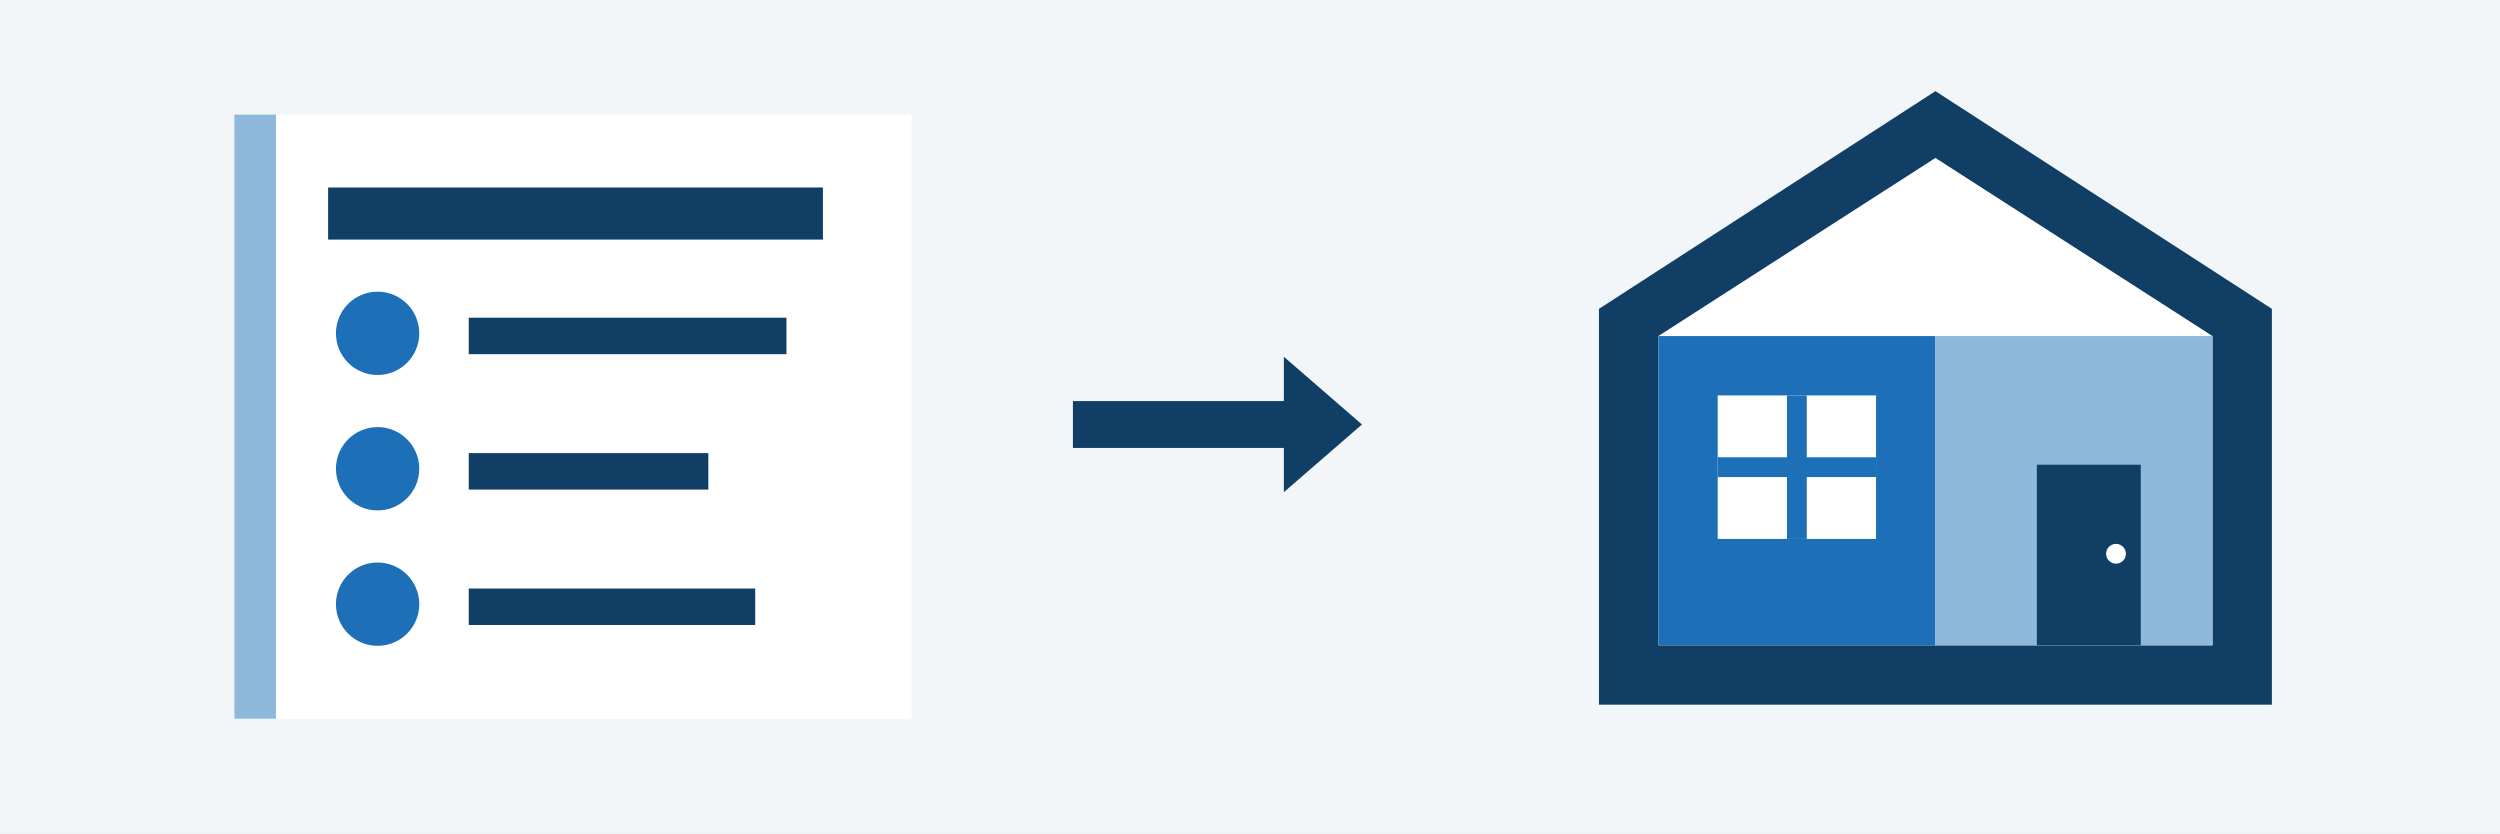
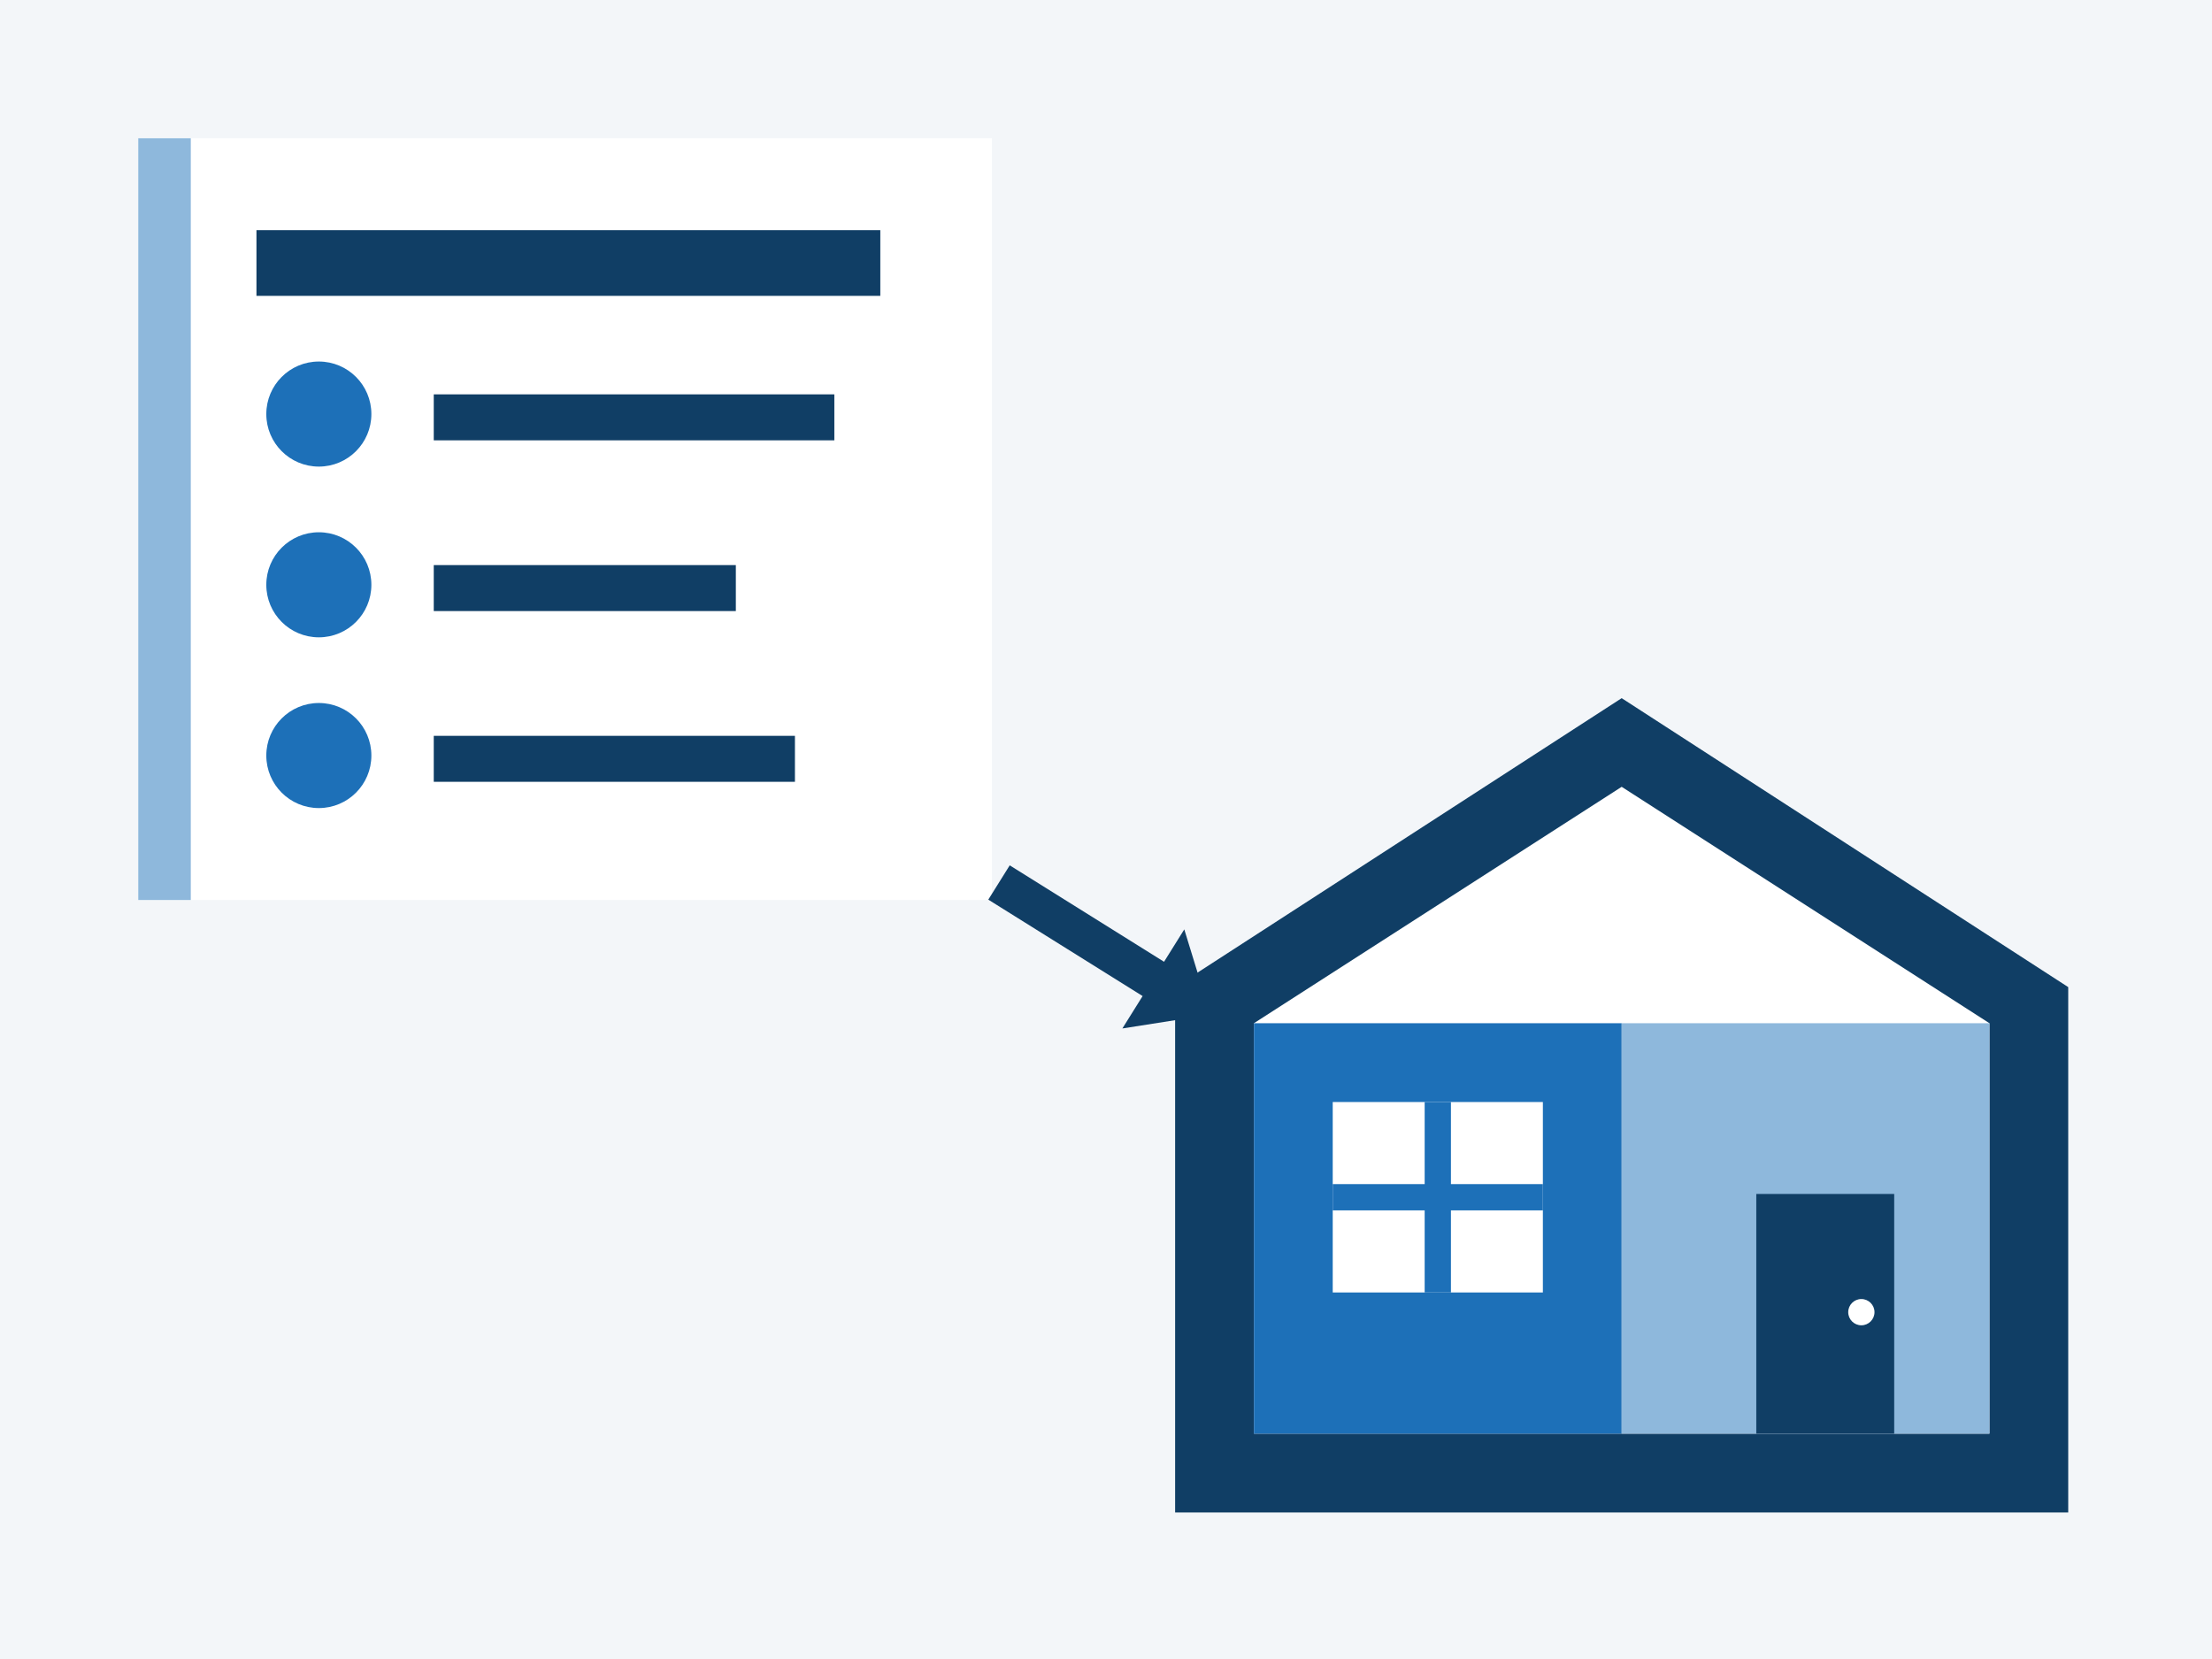
- <svg xmlns="http://www.w3.org/2000/svg" viewBox="0 0 960 320" width="960" height="320" role="img" aria-labelledby="section-get-started-title section-get-started-description">
-   <rect x="0" y="0" width="960" height="320" fill="#F3F6F9" />
-   <rect x="90" y="44" width="260" height="232" fill="#FFFFFF" />
-   <rect x="90" y="44" width="16" height="232" fill="#8EB8DC" />
-   <rect x="126" y="72" width="190" height="20" fill="#103E65" />
-   <circle cx="145" cy="128" r="16" fill="#1D70B8" />
-   <rect x="180" y="122" width="122" height="14" fill="#103E65" />
-   <circle cx="145" cy="180" r="16" fill="#1D70B8" />
-   <rect x="180" y="174" width="92" height="14" fill="#103E65" />
-   <circle cx="145" cy="232" r="16" fill="#1D70B8" />
-   <rect x="180" y="226" width="110" height="14" fill="#103E65" />
-   <path d="M412 154h81v-17l30 26-30 26v-17H412z" fill="#103E65" />
-   <g transform="translate(614 35) scale(0.95)">
-     <path d="M0 88 136 0 272 88V248H0Z" fill="#103E65" />
-     <path d="M24 99 136 27 248 99V224H24Z" fill="#FFFFFF" />
-     <rect x="24" y="99" width="112" height="125" fill="#1D70B8" />
-     <rect x="136" y="99" width="112" height="125" fill="#8EB8DC" />
-     <rect x="48" y="123" width="64" height="58" fill="#FFFFFF" />
-     <rect x="76" y="123" width="8" height="58" fill="#1D70B8" />
-     <rect x="48" y="148" width="64" height="8" fill="#1D70B8" />
-     <rect x="177" y="151" width="42" height="73" fill="#103E65" />
-     <circle cx="209" cy="187" r="4" fill="#FFFFFF" />
+ <svg xmlns="http://www.w3.org/2000/svg" viewBox="0 0 640 480" width="640" height="480" role="img" aria-labelledby="section-get-started-title section-get-started-description">
+   <rect x="0" y="0" width="640" height="480" fill="#F3F6F9" />
+   <g transform="translate(40 40) scale(0.95) translate(-90 -44)">
+     <rect x="90" y="44" width="260" height="232" fill="#FFFFFF" />
+     <rect x="90" y="44" width="16" height="232" fill="#8EB8DC" />
+     <rect x="126" y="72" width="190" height="20" fill="#103E65" />
+     <circle cx="145" cy="128" r="16" fill="#1D70B8" />
+     <rect x="180" y="122" width="122" height="14" fill="#103E65" />
+     <circle cx="145" cy="180" r="16" fill="#1D70B8" />
+     <rect x="180" y="174" width="92" height="14" fill="#103E65" />
+     <circle cx="145" cy="232" r="16" fill="#1D70B8" />
+     <rect x="180" y="226" width="110" height="14" fill="#103E65" />
+   </g>
+   <g transform="translate(298 241) rotate(32) scale(0.65) translate(-412 -137)">
+     <path d="M412 154h81v-17l30 26-30 26v-17H412z" fill="#103E65" />
+   </g>
+   <g transform="translate(340 202) translate(-614 -35)">
+     <g transform="translate(614 35) scale(0.95)">
+       <path d="M0 88 136 0 272 88V248H0Z" fill="#103E65" />
+       <path d="M24 99 136 27 248 99V224H24Z" fill="#FFFFFF" />
+       <rect x="24" y="99" width="112" height="125" fill="#1D70B8" />
+       <rect x="136" y="99" width="112" height="125" fill="#8EB8DC" />
+       <rect x="48" y="123" width="64" height="58" fill="#FFFFFF" />
+       <rect x="76" y="123" width="8" height="58" fill="#1D70B8" />
+       <rect x="48" y="148" width="64" height="8" fill="#1D70B8" />
+       <rect x="177" y="151" width="42" height="73" fill="#103E65" />
+       <circle cx="209" cy="187" r="4" fill="#FFFFFF" />
+     </g>
  </g>
</svg>
